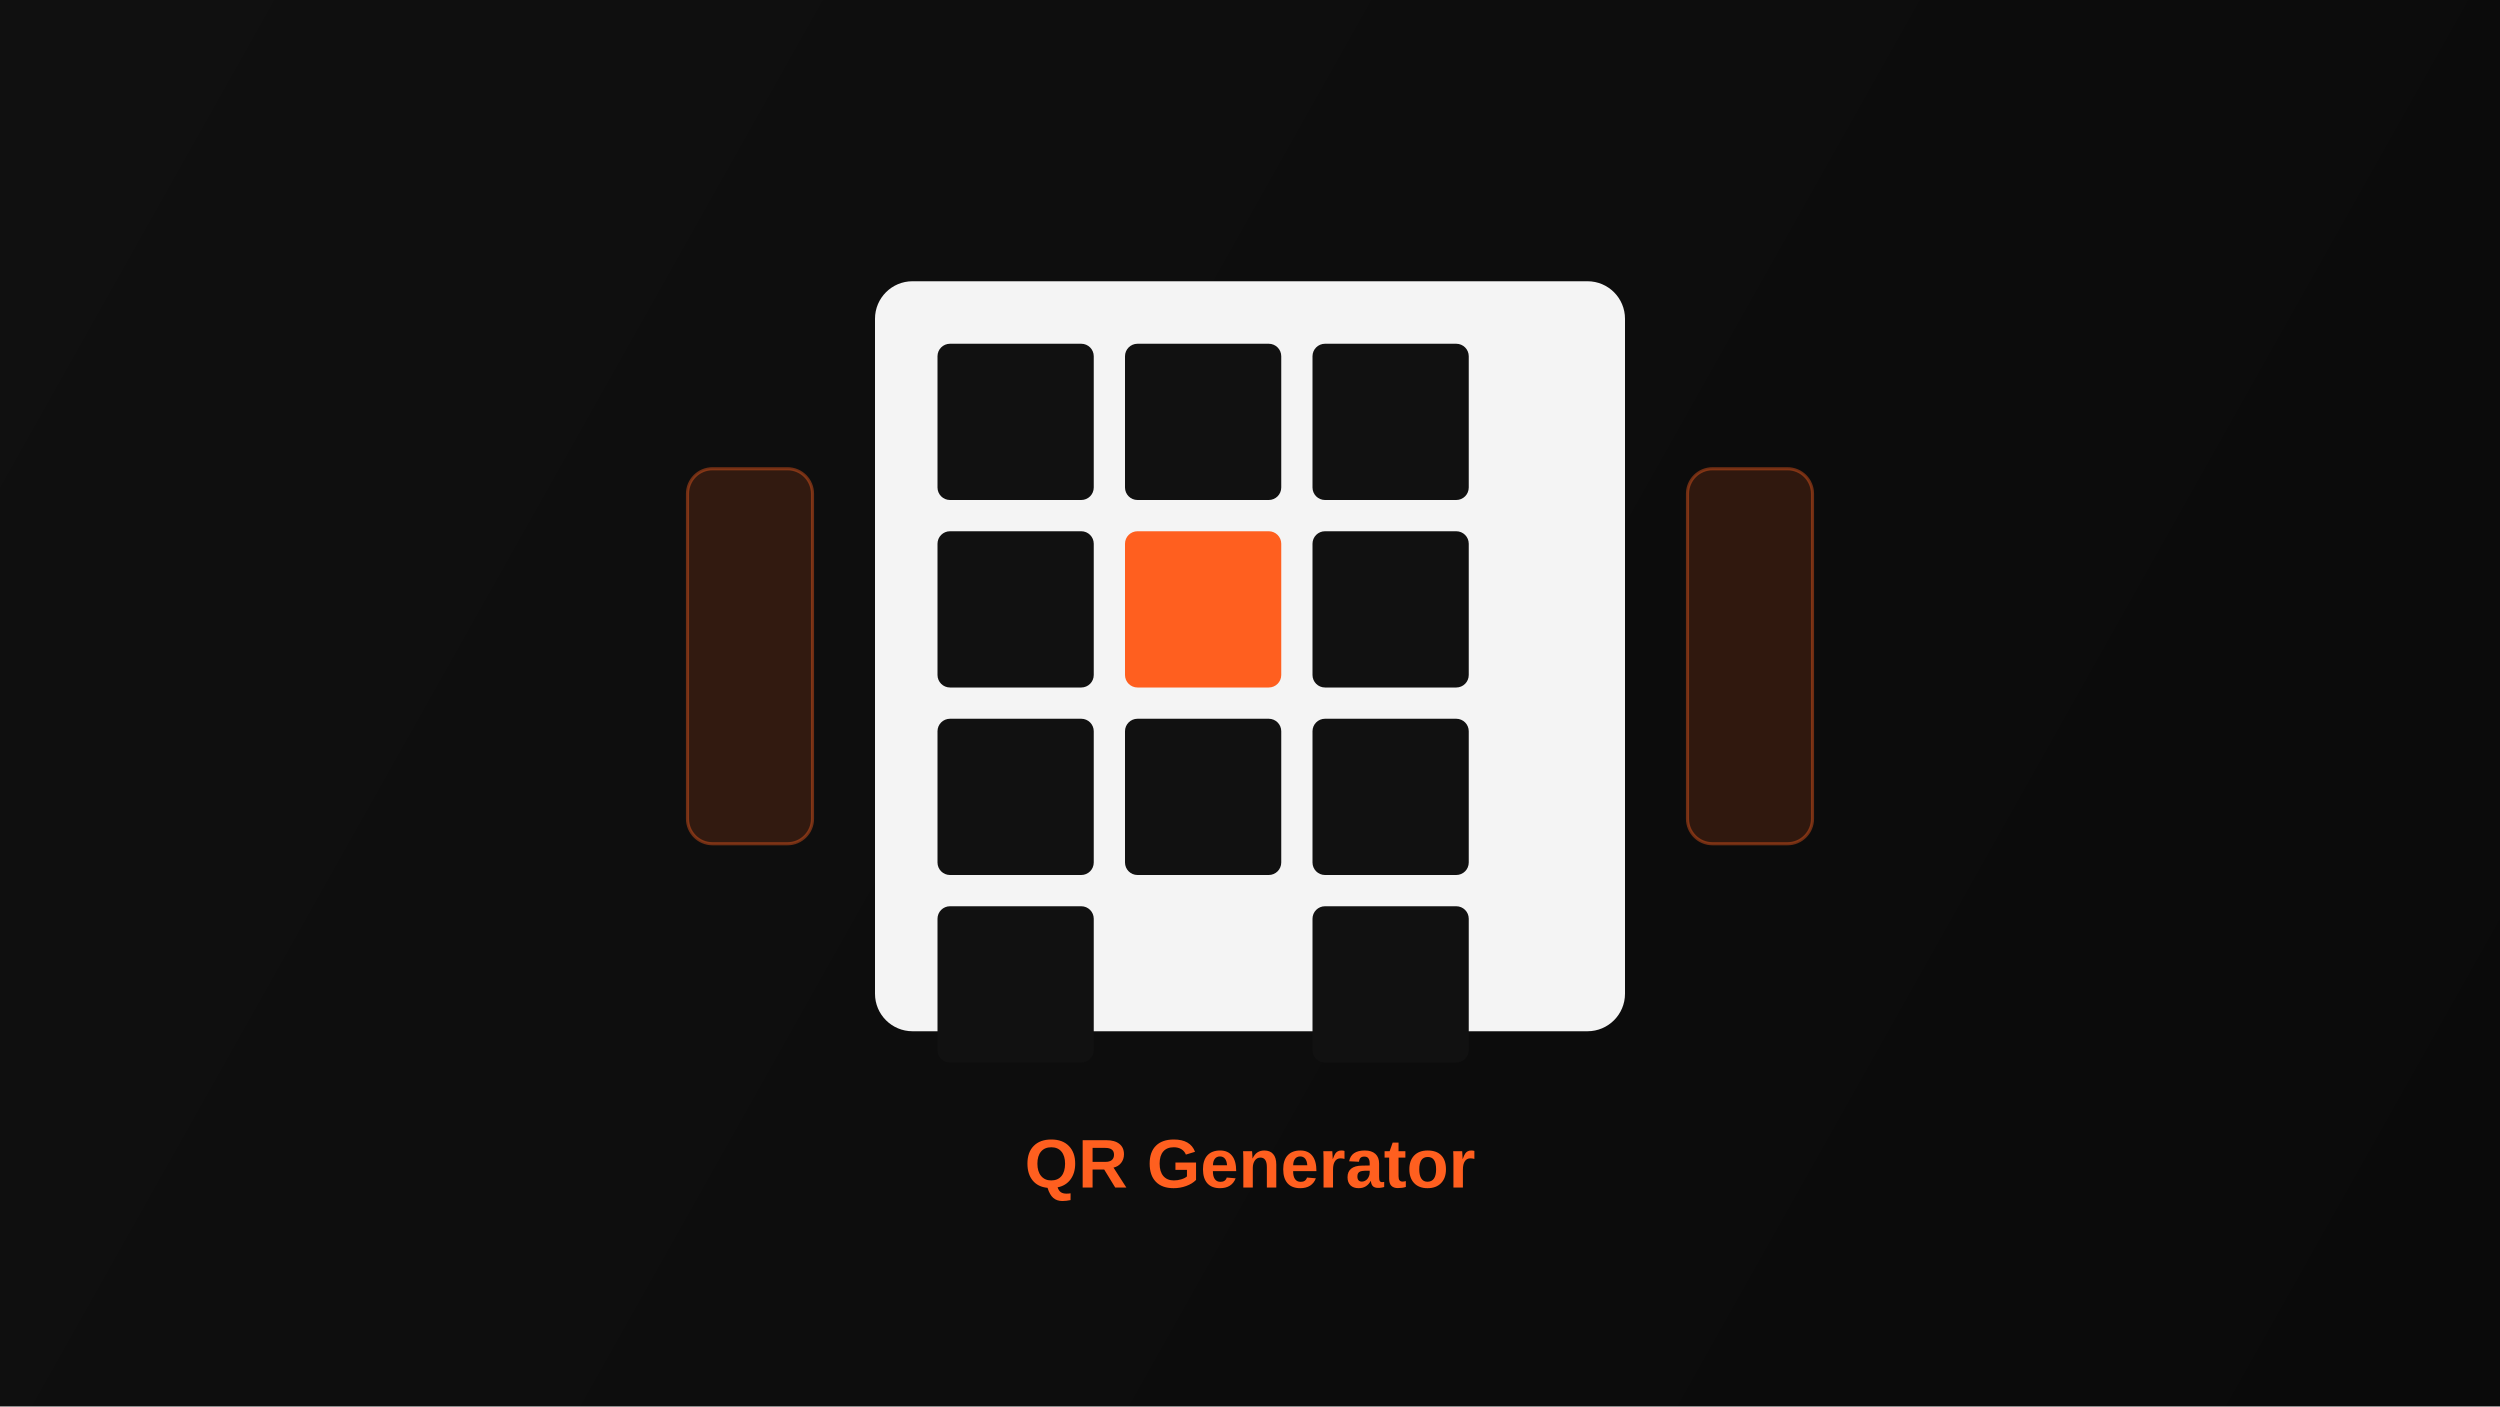
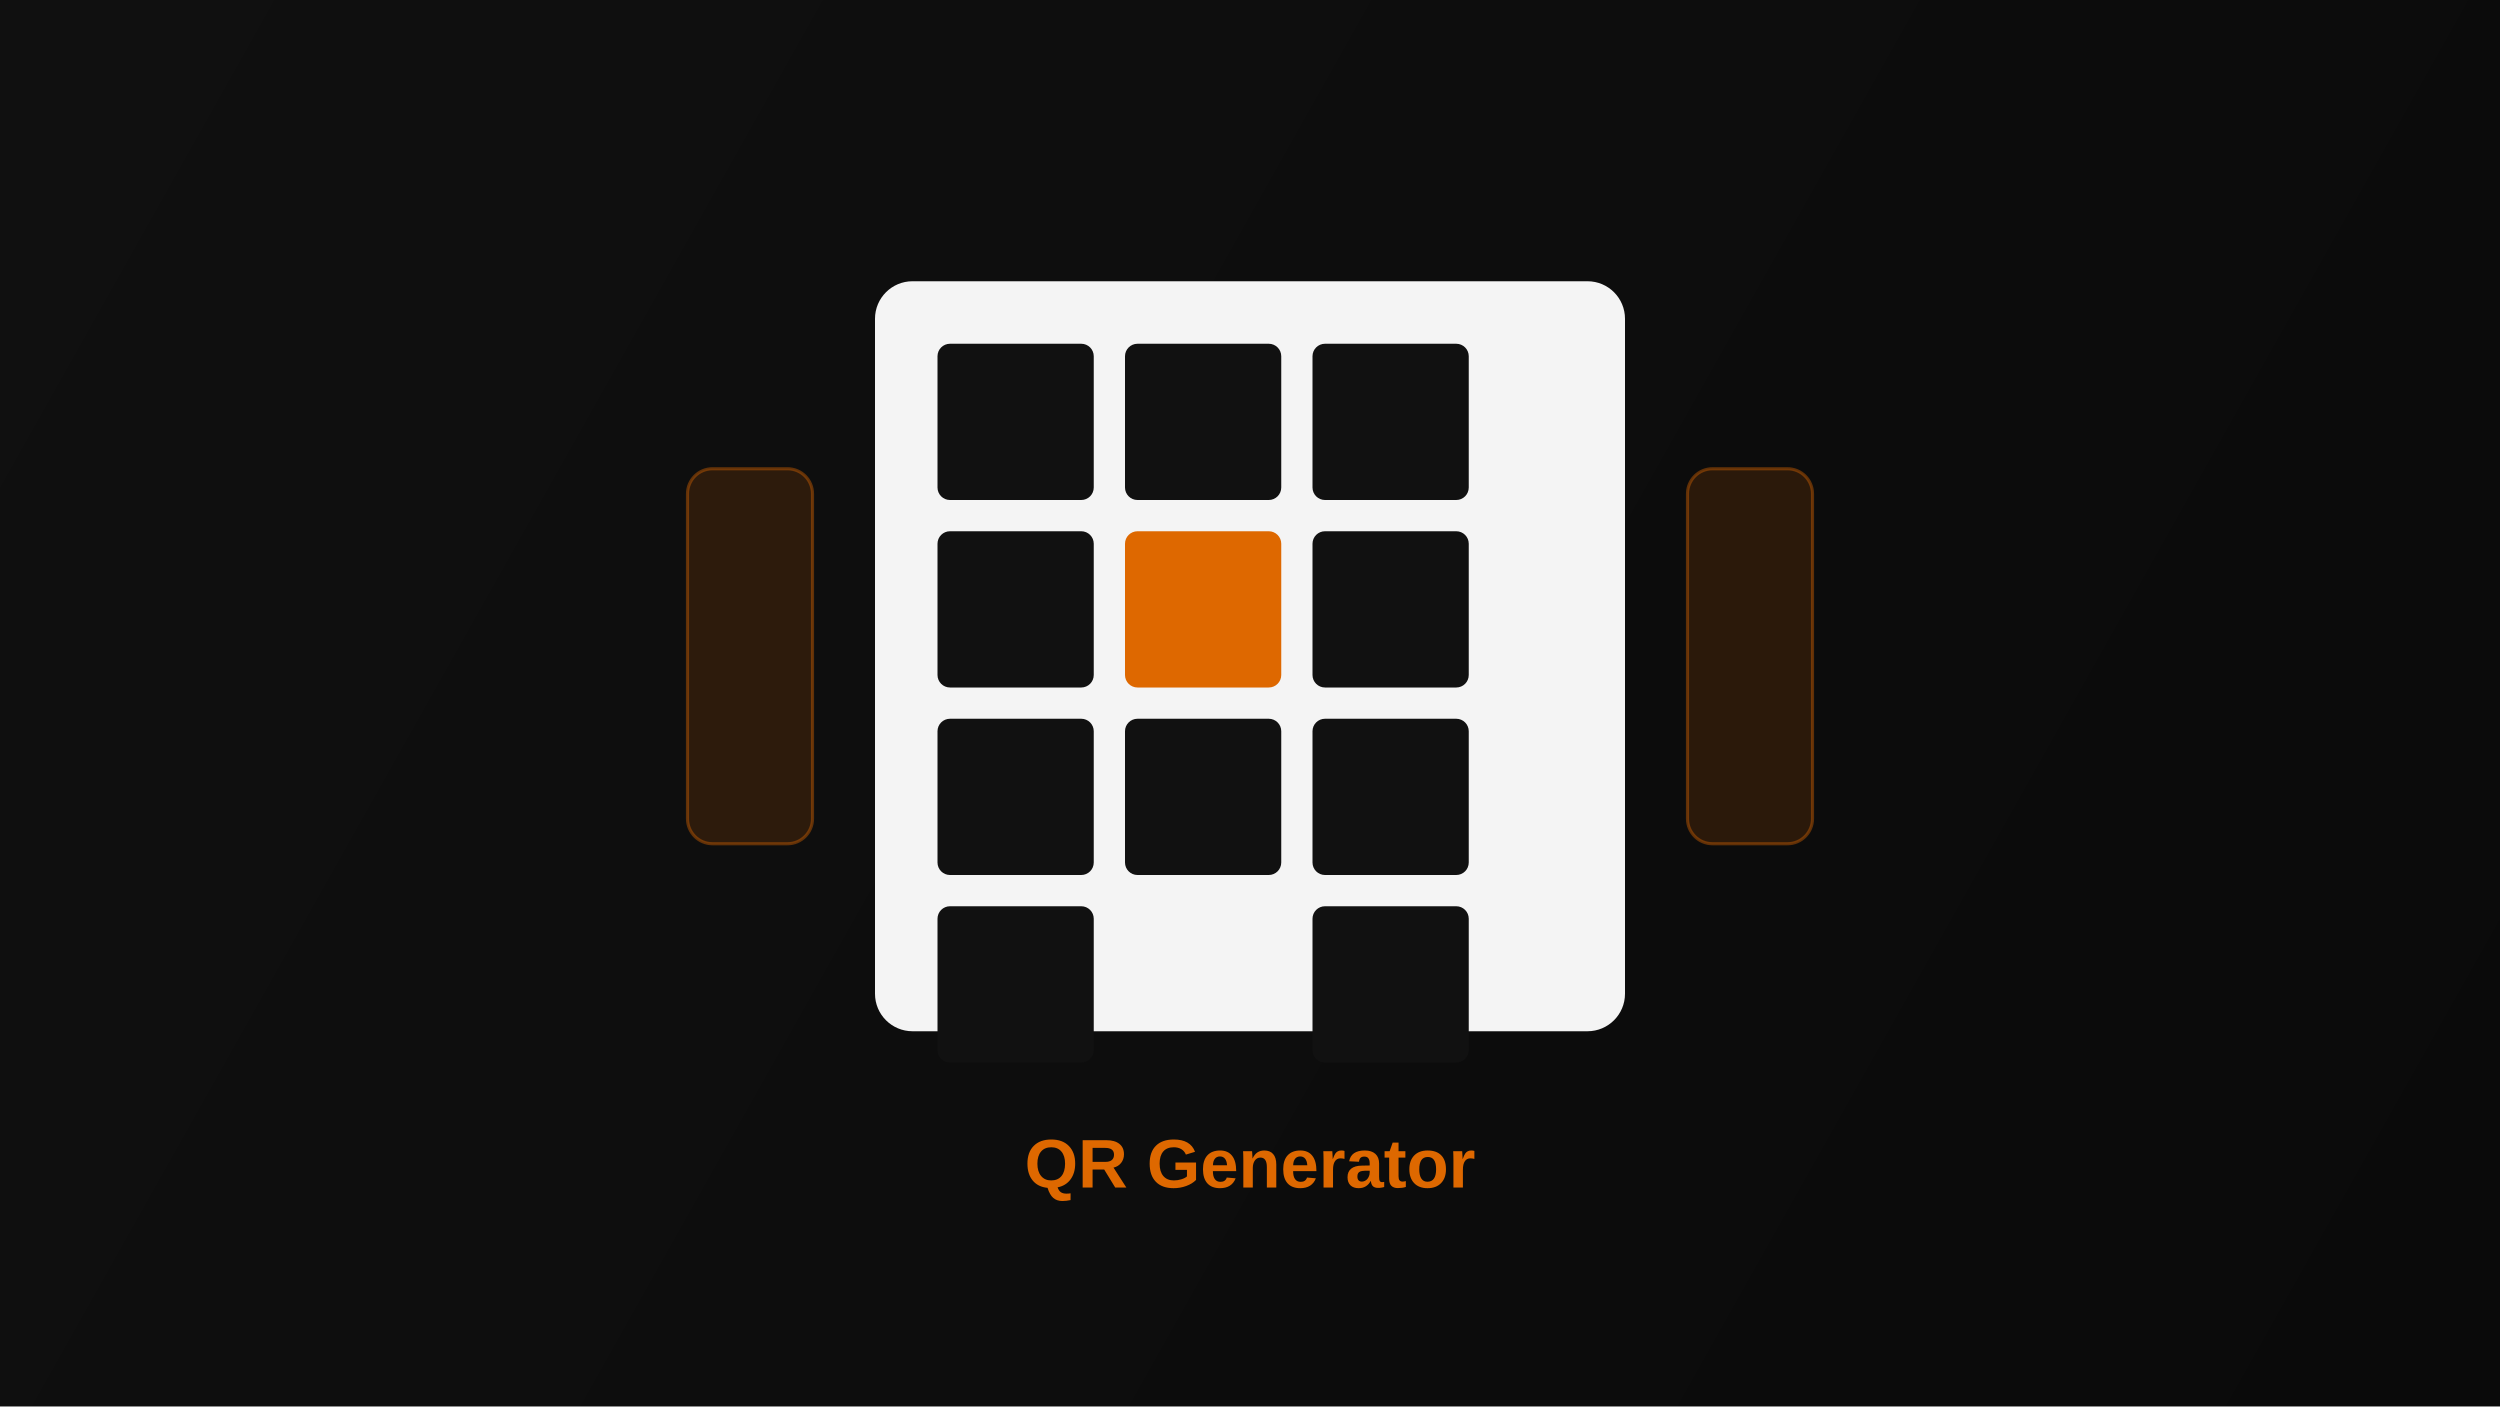
<svg xmlns="http://www.w3.org/2000/svg" viewBox="0 0 800 450" fill="none">
  <rect width="800" height="450" fill="#0a0a0a" />
  <defs>
    <linearGradient id="bg" x1="0" y1="0" x2="800" y2="450" gradientUnits="userSpaceOnUse">
      <stop stop-color="#101010" />
      <stop offset="1" stop-color="#0a0a0a" />
    </linearGradient>
  </defs>
  <rect width="800" height="450" fill="url(#bg)" />
  <rect x="280" y="90" width="240" height="240" rx="12" fill="#fff" fill-opacity="0.95" />
  <rect x="300" y="110" width="50" height="50" rx="4" fill="#111" />
  <rect x="360" y="110" width="50" height="50" rx="4" fill="#111" />
  <rect x="420" y="110" width="50" height="50" rx="4" fill="#111" />
  <rect x="300" y="170" width="50" height="50" rx="4" fill="#111" />
  <rect x="420" y="170" width="50" height="50" rx="4" fill="#111" />
  <rect x="300" y="230" width="50" height="50" rx="4" fill="#111" />
  <rect x="360" y="230" width="50" height="50" rx="4" fill="#111" />
  <rect x="420" y="230" width="50" height="50" rx="4" fill="#111" />
-   <rect x="360" y="170" width="50" height="50" rx="4" fill="#ff5f1f" />
+   <rect x="360" y="170" width="50" height="50" rx="4" fill="#de6800" />
  <rect x="300" y="290" width="50" height="50" rx="4" fill="#111" />
  <rect x="420" y="290" width="50" height="50" rx="4" fill="#111" />
-   <rect x="220" y="150" width="40" height="120" rx="8" fill="#ff5f1f" fill-opacity="0.15" stroke="#ff5f1f" stroke-opacity="0.4" />
-   <rect x="540" y="150" width="40" height="120" rx="8" fill="#ff5f1f" fill-opacity="0.15" stroke="#ff5f1f" stroke-opacity="0.4" />
-   <text x="400" y="380" text-anchor="middle" fill="#ff5f1f" font-family="Arial,sans-serif" font-size="22" font-weight="700">QR Generator</text>
+   <rect x="220" y="150" width="40" height="120" rx="8" fill="#de6800" fill-opacity="0.15" stroke="#de6800" stroke-opacity="0.4" />
+   <rect x="540" y="150" width="40" height="120" rx="8" fill="#de6800" fill-opacity="0.15" stroke="#de6800" stroke-opacity="0.4" />
+   <text x="400" y="380" text-anchor="middle" fill="#de6800" font-family="Arial,sans-serif" font-size="22" font-weight="700">QR Generator</text>
</svg>
